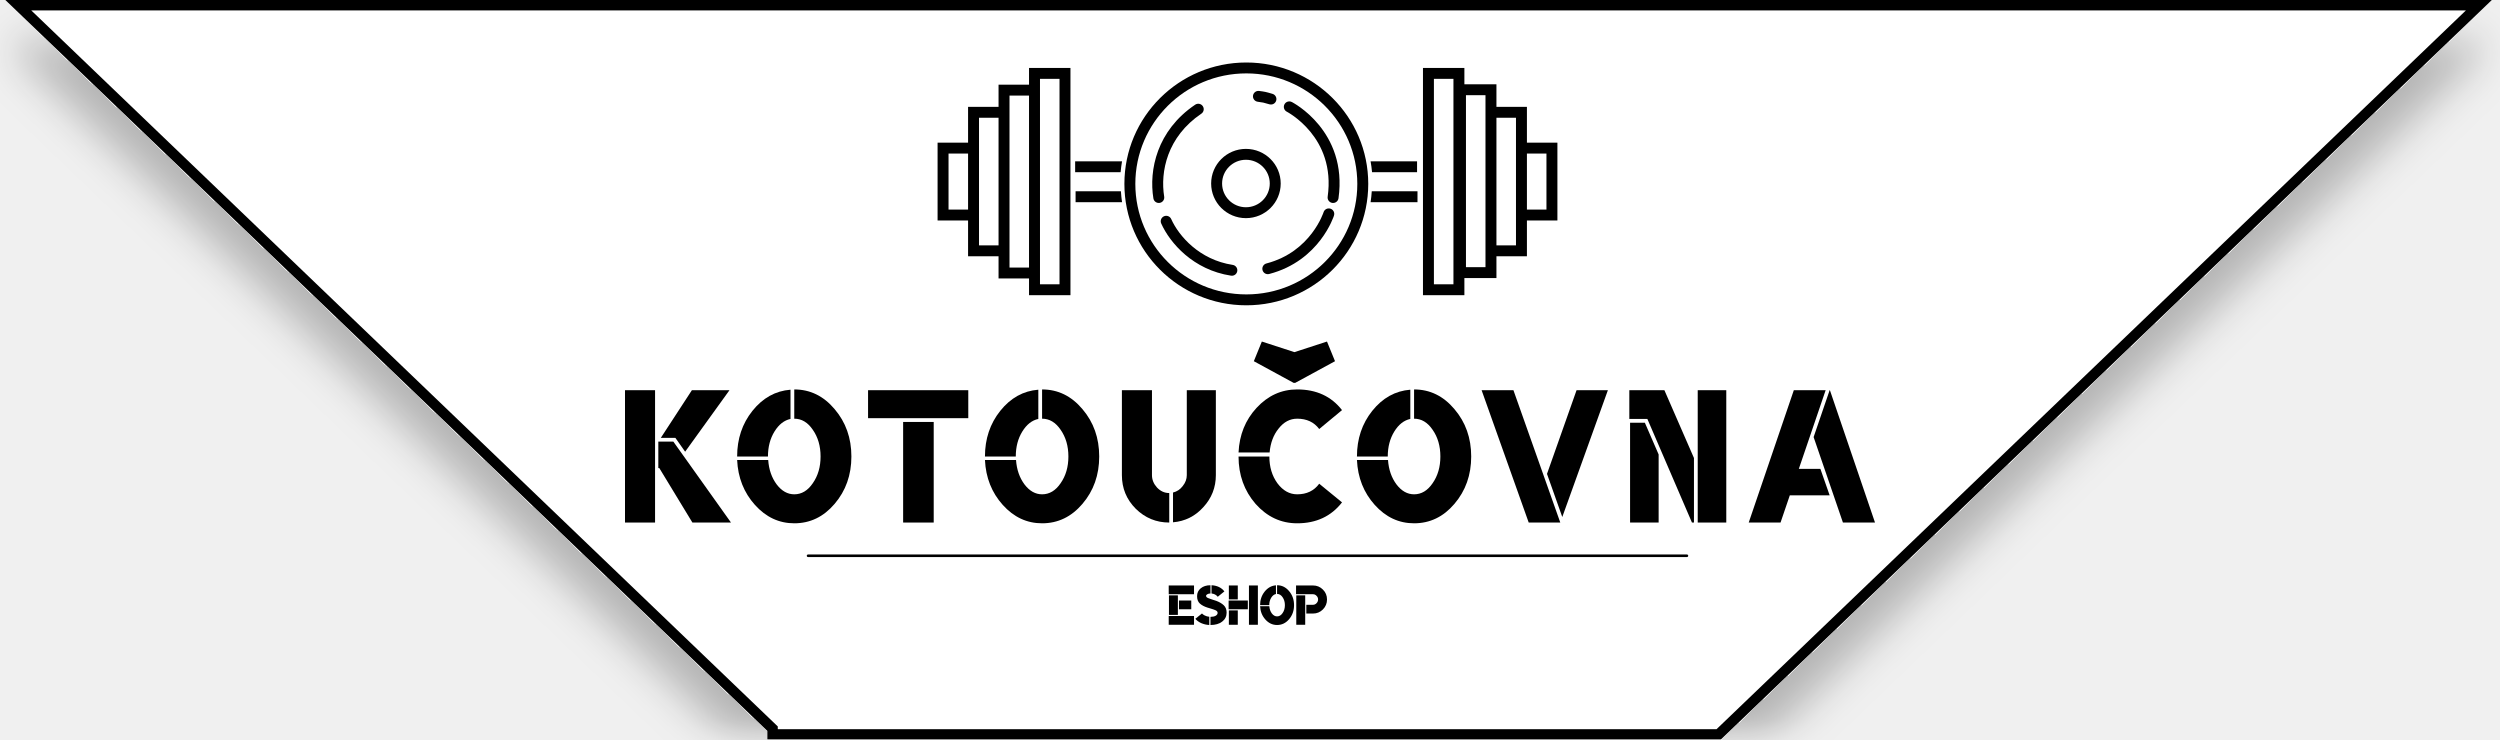
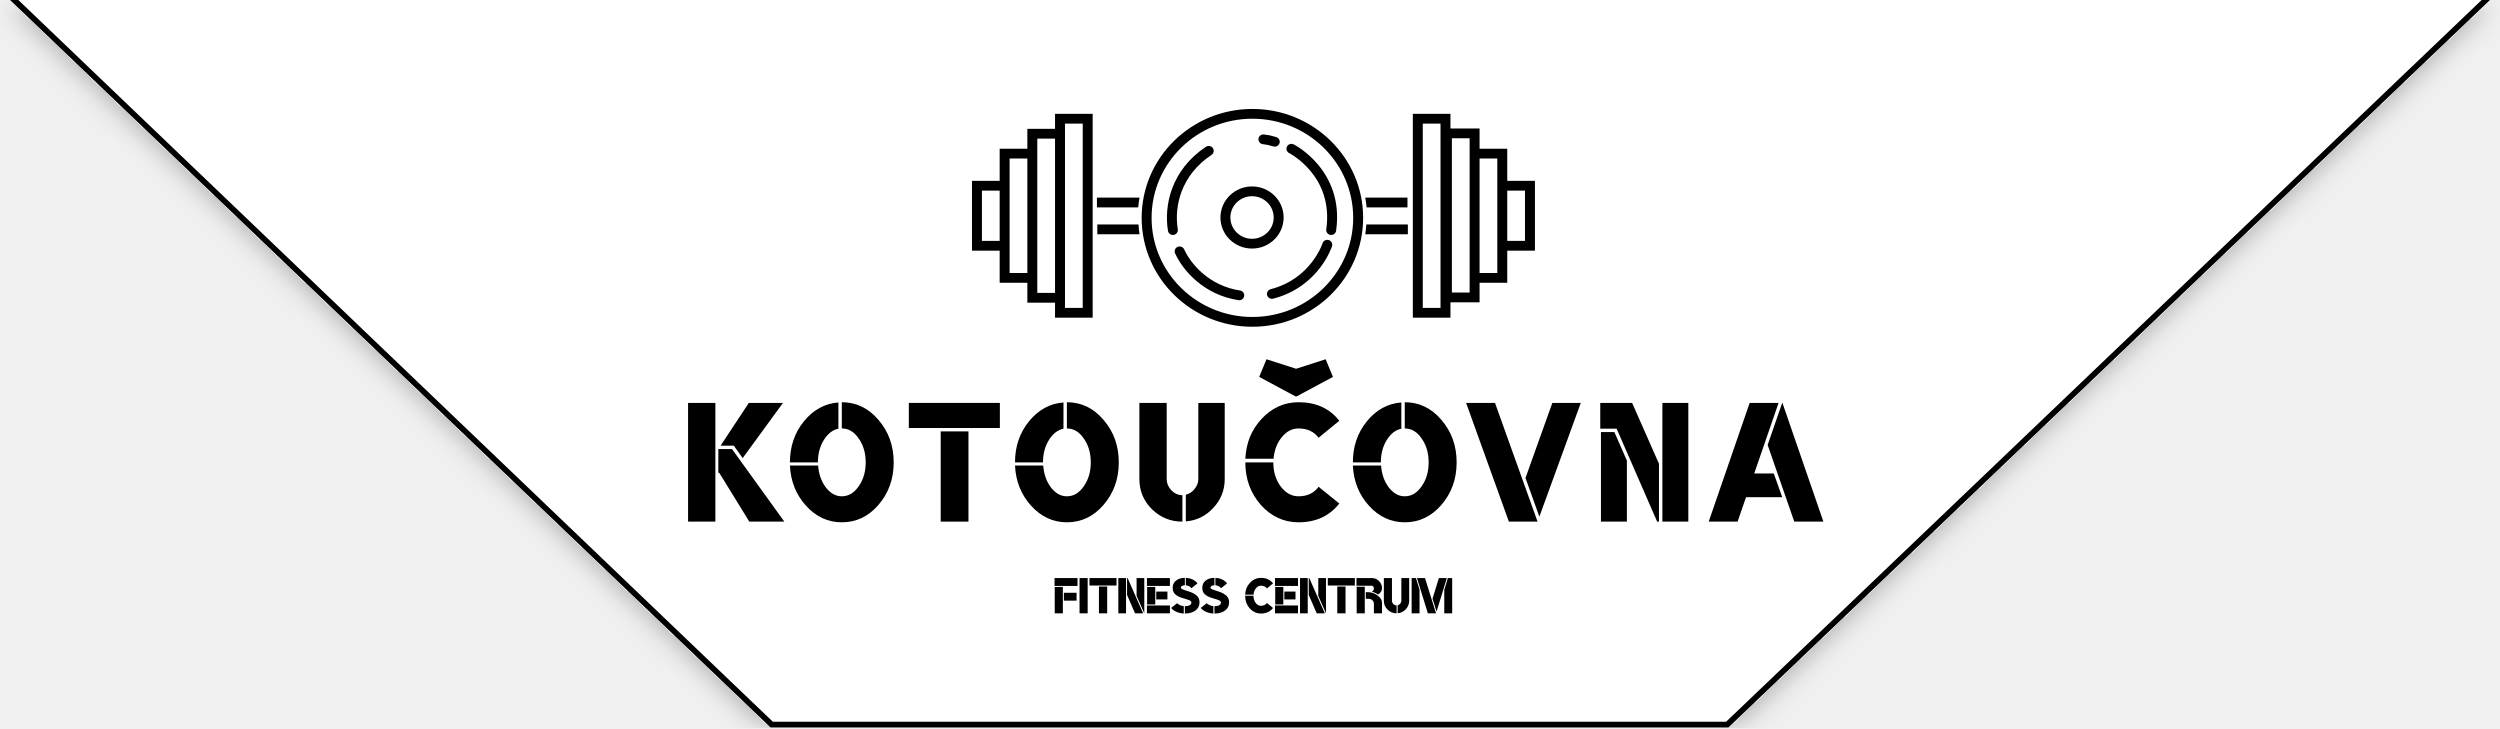
- <svg xmlns="http://www.w3.org/2000/svg" fill="none" viewBox="4 0 240 71">
-   <g filter="url(#filter0_d_79_210)">
-     <mask id="path-1-outside-1_79_210" maskUnits="userSpaceOnUse" x="4" y="0" width="240" height="71" fill="black" data-darkreader-inline-fill="" style="--darkreader-inline-fill:#e8e6e3;">
-       <rect fill="white" x="4" width="240" height="71" data-darkreader-inline-fill="" style="--darkreader-inline-fill:#181a1b;" />
-       <path fill-rule="evenodd" clip-rule="evenodd" d="M78.666 69.74L7 1L78.666 1L78.937 1L168.791 1L240.729 1L168.791 70L78.937 70L78.666 70V69.74Z" />
-     </mask>
-     <path fill-rule="evenodd" clip-rule="evenodd" d="M78.666 69.74L7 1L78.666 1L78.937 1L168.791 1L240.729 1L168.791 70L78.937 70L78.666 70V69.74Z" fill="white" data-darkreader-inline-fill="" style="--darkreader-inline-fill:#181a1b;" />
-     <path d="M7 1L7 1.56164e-05L4.513 1.57952e-05L6.308 1.722L7 1ZM78.666 69.74H79.666V69.313L79.358 69.018L78.666 69.74ZM78.666 1V2H78.666L78.666 1ZM78.937 1V0H78.937L78.937 1ZM168.791 1V6.91414e-06V1ZM240.729 1L241.421 1.722L243.216 1.59144e-05L240.729 1.56164e-05V1ZM168.791 70V71H169.193L169.483 70.722L168.791 70ZM78.937 70V69H78.937L78.937 70ZM78.666 70H77.666V71L78.666 71L78.666 70ZM6.308 1.722L77.974 70.461L79.358 69.018L7.692 0.278L6.308 1.722ZM78.666 1.00136e-05L7 1.56164e-05L7 2L78.666 2V1.00136e-05ZM78.937 0L78.666 1.00136e-05L78.666 2L78.937 2L78.937 0ZM168.791 6.91414e-06L78.937 0V2L168.791 2V6.91414e-06ZM240.729 1.56164e-05L168.791 6.91414e-06V2L240.729 2V1.56164e-05ZM169.483 70.722L241.421 1.722L240.036 0.278L168.099 69.278L169.483 70.722ZM78.937 71L168.791 71V69L78.937 69V71ZM78.666 71L78.937 71L78.937 69L78.666 69L78.666 71ZM77.666 69.74V70H79.666V69.74H77.666Z" fill="black" mask="url(#path-1-outside-1_79_210)" data-darkreader-inline-fill="" style="--darkreader-inline-fill:#000000;" />
+ <svg xmlns="http://www.w3.org/2000/svg" width="436" height="127" viewBox="0 0 436 127" fill="none">
+   <g clip-path="url(#clip0_1_25)">
+     <g filter="url(#filter0_d_1_25)">
+       <path d="M301.237 126.367H134.58L1.43 -1H434.571L301.237 126.367Z" fill="white" />
+       <path d="M301.237 126.367H134.58L1.43 -1H434.571L301.237 126.367Z" stroke="black" />
+     </g>
+     <path fill-rule="evenodd" clip-rule="evenodd" d="M223.865 37.931C223.865 40.924 221.398 43.349 218.356 43.349C215.313 43.349 212.846 40.924 212.846 37.931C212.846 34.939 215.313 32.514 218.356 32.514C221.398 32.514 223.865 34.939 223.865 37.931ZM222.132 37.931C222.132 39.982 220.441 41.645 218.356 41.645C216.27 41.645 214.579 39.982 214.579 37.931C214.579 35.881 216.27 34.218 218.356 34.218C220.441 34.218 222.132 35.881 222.132 37.931Z" fill="black" />
+     <path d="M211.289 27.01C211.686 26.746 211.789 26.216 211.521 25.827C211.252 25.437 210.714 25.335 210.317 25.599C204.225 29.658 202.973 35.864 203.696 40.259C203.772 40.724 204.217 41.039 204.689 40.964C205.162 40.889 205.483 40.452 205.407 39.987C204.768 36.103 205.868 30.622 211.289 27.01Z" fill="black" />
+     <path d="M205.374 43.058C205.811 42.866 206.323 43.059 206.519 43.489C207.729 46.153 210.984 49.866 216.259 50.664C216.732 50.736 217.056 51.171 216.984 51.636C216.911 52.101 216.468 52.42 215.995 52.349C210.004 51.442 206.325 47.242 204.936 44.184C204.741 43.754 204.937 43.25 205.374 43.058Z" fill="black" />
+     <path d="M232.306 42.933C232.449 42.484 232.194 42.006 231.737 41.866C231.281 41.726 230.795 41.976 230.652 42.424L230.652 42.425L230.652 42.425L230.649 42.433C230.647 42.441 230.642 42.456 230.634 42.476C230.62 42.517 230.597 42.58 230.565 42.663C230.5 42.83 230.397 43.076 230.249 43.381C229.955 43.991 229.485 44.829 228.793 45.725C227.41 47.514 225.149 49.524 221.602 50.438C221.139 50.558 220.862 51.024 220.984 51.479C221.105 51.934 221.579 52.206 222.042 52.087C226.047 51.054 228.615 48.772 230.173 46.756C230.95 45.75 231.479 44.807 231.815 44.113C231.983 43.765 232.103 43.478 232.183 43.274C232.223 43.172 232.252 43.091 232.273 43.033C232.278 43.017 232.283 43.002 232.288 42.989L232.29 42.982L232.293 42.973L232.296 42.965L232.299 42.956L232.303 42.944L232.305 42.938L232.306 42.935L232.306 42.934C232.306 42.934 232.306 42.933 231.479 42.68L232.306 42.933Z" fill="black" />
+     <path d="M224.455 25.552C224.673 25.133 225.195 24.966 225.621 25.181L225.227 25.939C225.621 25.181 225.622 25.181 225.622 25.181L225.626 25.183L225.634 25.187C225.637 25.189 225.642 25.191 225.648 25.194L225.658 25.2C225.678 25.21 225.706 25.225 225.741 25.244C225.811 25.282 225.909 25.337 226.032 25.41C226.277 25.556 226.62 25.773 227.023 26.065C227.829 26.647 228.887 27.532 229.898 28.748C231.933 31.194 233.77 34.972 233.018 40.241C232.952 40.707 232.514 41.032 232.04 40.967C231.566 40.902 231.235 40.471 231.302 40.005C231.974 35.291 230.344 31.977 228.556 29.827C227.657 28.745 226.714 27.956 225.997 27.439C225.64 27.18 225.341 26.991 225.134 26.869C225.031 26.807 224.952 26.763 224.9 26.734L224.89 26.729L224.879 26.723C224.863 26.715 224.852 26.708 224.844 26.704L224.838 26.701L224.832 26.698L224.831 26.698C224.406 26.483 224.238 25.97 224.455 25.552Z" fill="black" />
+     <path d="M220.451 23.451C219.977 23.389 219.541 23.717 219.477 24.183C219.414 24.65 219.747 25.078 220.222 25.141C220.698 25.203 220.89 25.229 221.095 25.273C221.306 25.318 221.534 25.384 222.073 25.54C222.532 25.672 223.014 25.414 223.149 24.962C223.284 24.511 223.021 24.037 222.562 23.904L222.525 23.894C222.034 23.752 221.743 23.668 221.466 23.608C221.183 23.547 220.917 23.512 220.484 23.456L220.451 23.451Z" fill="black" />
+     <path fill-rule="evenodd" clip-rule="evenodd" d="M218.417 56.985C229.084 56.985 237.731 48.482 237.731 37.992C237.731 27.503 229.084 19 218.417 19C207.751 19 199.104 27.503 199.104 37.992C199.104 48.482 207.751 56.985 218.417 56.985ZM218.417 55.28C228.127 55.28 235.998 47.54 235.998 37.992C235.998 28.445 228.127 20.704 218.417 20.704C208.708 20.704 200.837 28.445 200.837 37.992C200.837 47.54 208.708 55.28 218.417 55.28Z" fill="black" />
+     <path fill-rule="evenodd" clip-rule="evenodd" d="M252.959 55.402H246.398V19.852H252.959V22.409H258.036V25.939H262.864V31.54H267.692V43.715H262.864V49.315H258.036V52.724H252.959V55.402ZM262.864 42.01V33.244H265.959V42.01H262.864ZM261.131 27.644V47.61H258.036V27.644H261.131ZM256.302 24.113H253.207V51.019H256.302V24.113ZM251.226 53.698V21.557H248.131V53.698H251.226Z" fill="black" />
+     <path fill-rule="evenodd" clip-rule="evenodd" d="M169.514 31.54V43.715H174.342V49.315H179.171V52.785H183.999V55.402H190.561V19.852H183.999V22.47H179.171V25.939H174.342V31.54H169.514ZM180.904 51.08H183.999V24.174H180.904V51.08ZM185.733 21.557H188.828V53.698H185.733V21.557ZM179.171 27.644V47.61H176.076V27.644H179.171ZM174.342 33.244V42.01H171.247V33.244H174.342Z" fill="black" />
+     <path d="M238.103 40.853H245.531V39.149H238.286C238.25 39.724 238.188 40.293 238.103 40.853Z" fill="black" />
+     <path d="M245.462 36.166H238.333C238.281 35.59 238.204 35.022 238.103 34.462H245.462V36.166Z" fill="black" />
+     <path d="M198.552 39.149H191.372V40.853H198.732C198.648 40.293 198.587 39.724 198.552 39.149Z" fill="black" />
+     <path d="M191.304 34.462H198.732C198.633 35.022 198.557 35.59 198.506 36.166H191.304V34.462Z" fill="black" />
+     <path d="M125.278 78.312H127.66L136.788 90.971H130.676L125.437 82.453H125.278V78.312ZM120 90.971V70.267H124.762V90.971H120ZM129.525 79.889L127.977 77.72H125.675L130.596 70.267H136.549L129.525 79.889Z" fill="black" />
+     <path d="M146.216 70.188V74.763C145.21 74.973 144.364 75.63 143.676 76.734C142.988 77.839 142.644 79.14 142.644 80.639H137.762C137.762 77.878 138.569 75.499 140.183 73.501C141.824 71.476 143.834 70.372 146.216 70.188ZM149.748 84.819C150.568 83.662 150.978 82.269 150.978 80.639C150.978 79.009 150.568 77.615 149.748 76.458C148.954 75.302 147.975 74.723 146.811 74.723V70.148C149.324 70.148 151.454 71.174 153.201 73.224C154.973 75.275 155.86 77.747 155.86 80.639C155.86 83.531 154.973 86.002 153.201 88.053C151.454 90.077 149.324 91.09 146.811 91.09C144.403 91.09 142.326 90.13 140.58 88.211C138.834 86.291 137.895 83.951 137.762 81.191H142.683C142.789 82.689 143.239 83.965 144.033 85.016C144.827 86.042 145.753 86.554 146.811 86.554C147.975 86.554 148.954 85.976 149.748 84.819Z" fill="black" />
+     <path d="M168.899 75.236V90.971H164.057V75.236H168.899ZM158.501 74.644V70.267H174.376V74.644H158.501Z" fill="black" />
+     <path d="M185.471 70.188V74.763C184.465 74.973 183.619 75.63 182.931 76.734C182.243 77.839 181.899 79.14 181.899 80.639H177.018C177.018 77.878 177.824 75.499 179.438 73.501C181.079 71.476 183.09 70.372 185.471 70.188ZM189.003 84.819C189.823 83.662 190.233 82.269 190.233 80.639C190.233 79.009 189.823 77.615 189.003 76.458C188.209 75.302 187.23 74.723 186.066 74.723V70.148C188.58 70.148 190.71 71.174 192.456 73.224C194.228 75.275 195.115 77.747 195.115 80.639C195.115 83.531 194.228 86.002 192.456 88.053C190.71 90.077 188.58 91.09 186.066 91.09C183.658 91.09 181.582 90.13 179.835 88.211C178.089 86.291 177.15 83.951 177.018 81.191H181.939C182.045 82.689 182.494 83.965 183.288 85.016C184.082 86.042 185.008 86.554 186.066 86.554C187.23 86.554 188.209 85.976 189.003 84.819Z" fill="black" />
+     <path d="M206.21 90.971C204.146 90.971 202.373 90.248 200.892 88.802C199.436 87.356 198.709 85.608 198.709 83.557V70.267H203.471V83.557C203.471 84.267 203.736 84.911 204.265 85.49C204.821 86.068 205.469 86.357 206.21 86.357V90.971ZM206.805 90.932V86.278C207.44 86.121 207.956 85.779 208.353 85.253C208.776 84.727 208.988 84.162 208.988 83.557V70.267H213.591V83.557C213.591 85.476 212.93 87.146 211.607 88.566C210.311 89.985 208.71 90.774 206.805 90.932Z" fill="black" />
+     <path d="M232.465 65.731L226.155 69.123H225.917L219.606 65.731L220.876 62.655L226.036 64.312L231.195 62.655L232.465 65.731ZM222.067 80.639C222.067 82.269 222.49 83.662 223.337 84.819C224.21 85.976 225.255 86.554 226.472 86.554C227.98 86.554 229.145 86.002 229.965 84.898L233.576 87.816C231.856 89.999 229.488 91.09 226.472 91.09C223.906 91.09 221.71 90.077 219.884 88.053C218.085 86.002 217.186 83.531 217.186 80.639H222.067ZM229.965 76.34C229.145 75.262 227.98 74.723 226.472 74.723C225.335 74.723 224.356 75.236 223.535 76.261C222.715 77.26 222.239 78.509 222.107 80.008H217.186C217.318 77.247 218.27 74.92 220.043 73.027C221.842 71.108 223.985 70.148 226.472 70.148C229.515 70.148 231.883 71.226 233.576 73.382L229.965 76.34Z" fill="black" />
+     <path d="M244.393 70.188V74.763C243.388 74.973 242.541 75.63 241.853 76.734C241.165 77.839 240.822 79.14 240.822 80.639H235.94C235.94 77.878 236.747 75.499 238.361 73.501C240.001 71.476 242.012 70.372 244.393 70.188ZM247.925 84.819C248.746 83.662 249.156 82.269 249.156 80.639C249.156 79.009 248.746 77.615 247.925 76.458C247.132 75.302 246.153 74.723 244.989 74.723V70.148C247.502 70.148 249.632 71.174 251.378 73.224C253.151 75.275 254.037 77.747 254.037 80.639C254.037 83.531 253.151 86.002 251.378 88.053C249.632 90.077 247.502 91.09 244.989 91.09C242.581 91.09 240.504 90.13 238.758 88.211C237.012 86.291 236.072 83.951 235.94 81.191H240.861C240.967 82.689 241.417 83.965 242.211 85.016C243.004 86.042 243.93 86.554 244.989 86.554C246.153 86.554 247.132 85.976 247.925 84.819Z" fill="black" />
+     <path d="M255.687 70.267H260.727L268.148 90.971H263.148L255.687 70.267ZM270.728 70.267H275.689L268.466 90.104L266.045 83.36L270.728 70.267Z" fill="black" />
+     <path d="M289.919 90.971V70.267H294.443V90.971H289.919ZM279.204 75.354H281.545L283.728 80.323V90.971H279.204V75.354ZM289.324 80.875V90.971H289.006L281.942 74.763H279.085V70.267H284.641L289.324 80.875Z" fill="black" />
+     <path d="M310.817 70.267H310.856L318 90.971H312.92L308.277 77.602L310.817 70.267ZM304.506 86.712L303.038 90.971H297.998L305.141 70.267H310.182L305.935 82.571H309.348L310.817 86.712H304.506Z" fill="black" />
+     <path d="M183.946 106.965V102.361H185.36V106.965H183.946ZM185.537 103.38H187.753V104.751H185.537V103.38ZM183.91 100.815H187.918V102.186H183.91V100.815Z" fill="black" />
+     <path d="M188.272 106.965V100.815H189.687V106.965H188.272Z" fill="black" />
+     <path d="M193.093 102.291V106.965H191.655V102.291H193.093ZM190.005 102.115V100.815H194.72V102.115H190.005Z" fill="black" />
+     <path d="M196.653 100.815L199.365 106.965H197.95L196.559 103.767V100.815H196.653ZM195.038 106.965V100.815H196.382V106.965H195.038ZM198.221 103.919V100.815H199.565V106.965L198.221 103.919Z" fill="black" />
+     <path d="M200.06 105.419V102.361H201.475V105.419H200.06ZM201.652 103.169H203.597V104.54H201.652V103.169ZM200.025 105.594H204.033V106.965H200.025V105.594ZM200.025 100.815H204.033V102.186H200.025V100.815Z" fill="black" />
+     <path d="M206.638 102.068C206.442 102.068 206.277 102.107 206.143 102.186C206.009 102.256 205.943 102.342 205.943 102.443C205.943 102.514 205.97 102.58 206.025 102.642C206.08 102.697 206.167 102.748 206.284 102.795C206.402 102.842 206.52 102.884 206.638 102.924C206.756 102.963 206.909 103.013 207.098 103.076C207.286 103.13 207.444 103.181 207.569 103.228C208.057 103.408 208.45 103.638 208.748 103.919C209.047 104.2 209.196 104.583 209.196 105.067C209.196 105.645 208.96 106.114 208.489 106.473C208.025 106.824 207.408 107 206.638 107V105.723C206.976 105.723 207.247 105.669 207.451 105.559C207.664 105.442 207.77 105.29 207.77 105.102C207.77 105.009 207.742 104.931 207.687 104.868C207.632 104.798 207.542 104.735 207.416 104.681C207.298 104.626 207.184 104.583 207.074 104.552C206.972 104.513 206.819 104.466 206.615 104.411C206.41 104.357 206.253 104.31 206.143 104.271C205.648 104.114 205.251 103.904 204.952 103.638C204.662 103.373 204.516 102.99 204.516 102.49C204.516 101.982 204.709 101.572 205.094 101.26C205.487 100.94 206.002 100.78 206.638 100.78V102.068ZM206.449 105.711V107C206.002 106.977 205.577 106.879 205.176 106.707C204.776 106.528 204.465 106.301 204.245 106.028L205.294 105.196C205.373 105.298 205.518 105.403 205.73 105.512C205.95 105.622 206.19 105.688 206.449 105.711ZM206.803 102.068V100.78C207.691 100.827 208.371 101.147 208.842 101.74L207.793 102.584C207.558 102.287 207.228 102.115 206.803 102.068Z" fill="black" />
+     <path d="M211.801 102.068C211.605 102.068 211.44 102.107 211.306 102.186C211.173 102.256 211.106 102.342 211.106 102.443C211.106 102.514 211.133 102.58 211.188 102.642C211.243 102.697 211.33 102.748 211.448 102.795C211.566 102.842 211.683 102.884 211.801 102.924C211.919 102.963 212.072 103.013 212.261 103.076C212.45 103.13 212.607 103.181 212.733 103.228C213.22 103.408 213.613 103.638 213.911 103.919C214.21 104.2 214.359 104.583 214.359 105.067C214.359 105.645 214.124 106.114 213.652 106.473C213.188 106.824 212.571 107 211.801 107V105.723C212.139 105.723 212.41 105.669 212.615 105.559C212.827 105.442 212.933 105.29 212.933 105.102C212.933 105.009 212.905 104.931 212.85 104.868C212.795 104.798 212.705 104.735 212.579 104.681C212.461 104.626 212.348 104.583 212.237 104.552C212.135 104.513 211.982 104.466 211.778 104.411C211.573 104.357 211.416 104.31 211.306 104.271C210.811 104.114 210.414 103.904 210.116 103.638C209.825 103.373 209.679 102.99 209.679 102.49C209.679 101.982 209.872 101.572 210.257 101.26C210.65 100.94 211.165 100.78 211.801 100.78V102.068ZM211.613 105.711V107C211.165 106.977 210.74 106.879 210.34 106.707C209.939 106.528 209.628 106.301 209.408 106.028L210.457 105.196C210.536 105.298 210.681 105.403 210.894 105.512C211.114 105.622 211.353 105.688 211.613 105.711ZM211.966 102.068V100.78C212.854 100.827 213.534 101.147 214.006 101.74L212.957 102.584C212.721 102.287 212.391 102.115 211.966 102.068Z" fill="black" />
+     <path d="M218.603 103.896C218.603 104.38 218.729 104.794 218.98 105.137C219.24 105.481 219.55 105.653 219.912 105.653C220.36 105.653 220.705 105.489 220.949 105.161L222.022 106.028C221.511 106.676 220.808 107 219.912 107C219.149 107 218.497 106.699 217.955 106.098C217.42 105.489 217.153 104.755 217.153 103.896H218.603ZM220.949 102.619C220.705 102.299 220.36 102.139 219.912 102.139C219.574 102.139 219.283 102.291 219.039 102.596C218.796 102.892 218.654 103.263 218.615 103.708H217.153C217.192 102.888 217.475 102.197 218.002 101.635C218.536 101.065 219.173 100.78 219.912 100.78C220.815 100.78 221.519 101.1 222.022 101.74L220.949 102.619Z" fill="black" />
+     <path d="M222.399 105.419V102.361H223.814V105.419H222.399ZM223.99 103.169H225.935V104.54H223.99V103.169ZM222.364 105.594H226.372V106.965H222.364V105.594ZM222.364 100.815H226.372V102.186H222.364V100.815Z" fill="black" />
+     <path d="M228.34 100.815L231.051 106.965H229.637L228.246 103.767V100.815H228.34ZM226.725 106.965V100.815H228.069V106.965H226.725ZM229.908 103.919V100.815H231.252V106.965L229.908 103.919Z" fill="black" />
+     <path d="M234.659 102.291V106.965H233.221V102.291H234.659ZM231.57 102.115V100.815H236.285V102.115H231.57Z" fill="black" />
+     <path d="M238.549 103.275C239.17 103.275 239.735 103.466 240.246 103.849C240.765 104.232 241.024 104.653 241.024 105.114V106.965H239.61V105.313C239.61 105.071 239.523 104.864 239.35 104.692C239.177 104.521 238.969 104.435 238.726 104.435H238.195V103.275H238.549ZM236.604 106.965V102.326H238.018V106.965H236.604ZM240.329 103.685C239.991 103.451 239.629 103.287 239.244 103.193C239.488 103.06 239.61 102.865 239.61 102.607C239.61 102.482 239.57 102.377 239.492 102.291C239.413 102.197 239.323 102.15 239.221 102.15H236.568V100.815H239.256C239.743 100.815 240.16 100.991 240.506 101.342C240.851 101.686 241.024 102.096 241.024 102.572C241.024 103.041 240.792 103.412 240.329 103.685Z" fill="black" />
+     <path d="M243.571 106.965C242.958 106.965 242.431 106.75 241.991 106.321C241.559 105.891 241.343 105.372 241.343 104.763V100.815H242.757V104.763C242.757 104.973 242.836 105.165 242.993 105.337C243.158 105.508 243.351 105.594 243.571 105.594V106.965ZM243.747 106.953V105.571C243.936 105.524 244.089 105.423 244.207 105.266C244.333 105.11 244.396 104.942 244.396 104.763V100.815H245.763V104.763C245.763 105.333 245.567 105.829 245.174 106.25C244.789 106.672 244.313 106.906 243.747 106.953Z" fill="black" />
+     <path d="M248.522 100.815L250.443 106.965H249.017L247.119 100.815H248.522ZM246.188 106.965V100.815H246.942L247.567 102.853V106.965H246.188ZM250.938 100.815H252.329L250.537 106.66L249.83 104.423L250.938 100.815ZM251.881 102.877L252.506 100.815H253.26V106.965H251.881V102.877Z" fill="black" />
  </g>
-   <path d="M124.879 8.731C124.592 8.693 124.328 8.894 124.289 9.181C124.251 9.467 124.453 9.73 124.741 9.768C125.029 9.806 125.146 9.822 125.27 9.849C125.397 9.877 125.536 9.917 125.862 10.013C126.141 10.095 126.433 9.936 126.514 9.659C126.596 9.382 126.437 9.091 126.159 9.01L126.136 9.003C125.839 8.916 125.663 8.864 125.494 8.828C125.323 8.79 125.162 8.769 124.9 8.734L124.879 8.731Z" fill="black" data-darkreader-inline-fill="" style="--darkreader-inline-fill:#e8e6e3;" />
-   <path d="M128.013 9.793C127.755 9.661 127.438 9.763 127.306 10.02C127.174 10.277 127.276 10.592 127.534 10.724L127.535 10.724L127.538 10.726L127.542 10.728C127.546 10.73 127.554 10.734 127.563 10.739L127.57 10.743L127.576 10.746C127.607 10.763 127.655 10.791 127.718 10.829C127.843 10.904 128.024 11.02 128.241 11.178C128.675 11.496 129.247 11.98 129.792 12.644C130.875 13.963 131.863 15.996 131.456 18.889C131.415 19.175 131.616 19.44 131.903 19.48C132.19 19.52 132.456 19.32 132.496 19.035C132.951 15.801 131.838 13.483 130.605 11.982C129.992 11.235 129.351 10.693 128.863 10.335C128.618 10.156 128.41 10.023 128.262 9.934C128.187 9.889 128.128 9.855 128.085 9.831C128.064 9.82 128.047 9.811 128.035 9.804L128.029 9.801L128.02 9.797L128.016 9.794L128.013 9.793C128.013 9.793 128.013 9.793 127.774 10.258L128.013 9.793Z" fill="black" data-darkreader-inline-fill="" style="--darkreader-inline-fill:#e8e6e3;" />
-   <path d="M119.327 10.915C119.567 10.754 119.63 10.428 119.467 10.189C119.304 9.95 118.978 9.888 118.738 10.05C115.045 12.54 114.286 16.348 114.725 19.045C114.771 19.33 115.041 19.524 115.327 19.478C115.613 19.432 115.808 19.163 115.762 18.878C115.374 16.495 116.041 13.132 119.327 10.915Z" fill="black" data-darkreader-inline-fill="" style="--darkreader-inline-fill:#e8e6e3;" />
-   <path fill-rule="evenodd" clip-rule="evenodd" d="M126.948 17.617C126.948 19.453 125.454 20.942 123.609 20.942C121.765 20.942 120.27 19.453 120.27 17.617C120.27 15.781 121.765 14.293 123.609 14.293C125.454 14.293 126.948 15.781 126.948 17.617ZM125.898 17.617C125.898 18.875 124.873 19.896 123.609 19.896C122.345 19.896 121.321 18.875 121.321 17.617C121.321 16.359 122.345 15.338 123.609 15.338C124.873 15.338 125.898 16.359 125.898 17.617Z" fill="black" data-darkreader-inline-fill="" style="--darkreader-inline-fill:#e8e6e3;" />
-   <path d="M116.435 21.027C116.317 20.763 116.006 20.645 115.742 20.763C115.477 20.881 115.358 21.19 115.476 21.454C116.318 23.33 118.548 25.908 122.179 26.464C122.466 26.508 122.734 26.312 122.778 26.026C122.822 25.741 122.625 25.474 122.339 25.43C119.142 24.94 117.169 22.662 116.435 21.027Z" fill="black" data-darkreader-inline-fill="" style="--darkreader-inline-fill:#e8e6e3;" />
-   <path d="M132.064 20.686C132.151 20.411 131.996 20.117 131.719 20.032C131.443 19.946 131.149 20.099 131.062 20.374L131.062 20.374L131.062 20.375L131.06 20.379C131.059 20.384 131.056 20.393 131.051 20.406C131.043 20.431 131.029 20.469 131.009 20.521C130.969 20.623 130.907 20.774 130.818 20.961C130.639 21.335 130.355 21.85 129.935 22.399C129.097 23.497 127.727 24.73 125.577 25.292C125.297 25.365 125.129 25.651 125.202 25.93C125.276 26.21 125.563 26.377 125.844 26.303C128.271 25.669 129.827 24.269 130.771 23.032C131.243 22.415 131.563 21.836 131.767 21.41C131.868 21.197 131.941 21.02 131.99 20.895C132.014 20.833 132.032 20.783 132.044 20.748C132.048 20.738 132.051 20.729 132.053 20.721L132.055 20.716L132.057 20.711L132.058 20.706L132.06 20.7L132.062 20.693L132.064 20.689L132.064 20.688L132.064 20.687C132.064 20.687 132.064 20.686 131.563 20.531L132.064 20.686Z" fill="black" data-darkreader-inline-fill="" style="--darkreader-inline-fill:#e8e6e3;" />
-   <path fill-rule="evenodd" clip-rule="evenodd" d="M135.352 17.654C135.352 24.091 130.112 29.309 123.647 29.309C117.182 29.309 111.942 24.091 111.942 17.654C111.942 11.218 117.182 6 123.647 6C130.112 6 135.352 11.218 135.352 17.654ZM134.302 17.654C134.302 23.513 129.531 28.263 123.647 28.263C117.762 28.263 112.992 23.513 112.992 17.654C112.992 11.796 117.762 7.046 123.647 7.046C129.531 7.046 134.302 11.796 134.302 17.654Z" fill="black" data-darkreader-inline-fill="" style="--darkreader-inline-fill:#000000;" />
-   <path fill-rule="evenodd" clip-rule="evenodd" d="M144.581 28.338H140.605V6.523H144.581V8.092H147.658V10.258H150.584V13.695H153.511V21.166H150.584V24.602H147.658V26.694H144.581V28.338ZM150.584 20.12V14.741H152.46V20.12H150.584ZM149.534 11.304V23.556H147.658V11.304H149.534ZM146.607 9.138H144.732V25.648H146.607V9.138ZM143.531 27.292V7.569H141.655V27.292H143.531Z" fill="black" data-darkreader-inline-fill="" style="--darkreader-inline-fill:#e8e6e3;" />
-   <path fill-rule="evenodd" clip-rule="evenodd" d="M94.008 21.166V13.695H96.935V10.258H99.861V8.129H102.787V6.523H106.764V28.338H102.787V26.731H99.861V24.602H96.935V21.166H94.008ZM102.787 25.686H100.912V9.175H102.787V25.686ZM105.714 7.569H103.838V27.292H105.714V7.569ZM99.861 23.556V11.304H97.985V23.556H99.861ZM96.935 20.12V14.741H95.059V20.12H96.935Z" fill="black" data-darkreader-inline-fill="" style="--darkreader-inline-fill:#e8e6e3;" />
-   <path d="M135.577 19.41H140.079V18.364H135.689C135.667 18.717 135.629 19.066 135.577 19.41Z" fill="black" data-darkreader-inline-fill="" style="--darkreader-inline-fill:#e8e6e3;" />
-   <path d="M135.717 16.534H140.038V15.488H135.577C135.639 15.832 135.685 16.18 135.717 16.534Z" fill="black" data-darkreader-inline-fill="" style="--darkreader-inline-fill:#e8e6e3;" />
-   <path d="M111.607 18.364H107.256V19.41H111.716C111.665 19.066 111.629 18.717 111.607 18.364Z" fill="black" data-darkreader-inline-fill="" style="--darkreader-inline-fill:#e8e6e3;" />
-   <path d="M111.716 15.488H107.214V16.534H111.579C111.61 16.18 111.656 15.832 111.716 15.488Z" fill="black" data-darkreader-inline-fill="" style="--darkreader-inline-fill:#e8e6e3;" />
-   <path d="M68.642 42.396H67.199V44.937H67.295L70.47 50.164H74.174L68.642 42.396Z" fill="black" data-darkreader-inline-fill="" style="--darkreader-inline-fill:#e8e6e3;" />
-   <path d="M64 37.459V50.164H66.886V37.459H64Z" fill="black" data-darkreader-inline-fill="" style="--darkreader-inline-fill:#e8e6e3;" />
-   <path d="M68.835 42.033L69.773 43.364L74.03 37.459H70.422L67.439 42.033H68.835Z" fill="black" data-darkreader-inline-fill="" style="--darkreader-inline-fill:#e8e6e3;" />
-   <path d="M79.888 40.218V37.411C78.445 37.524 77.226 38.201 76.232 39.444C75.254 40.67 74.765 42.13 74.765 43.824H77.724C77.724 42.904 77.932 42.105 78.349 41.428C78.766 40.75 79.279 40.347 79.888 40.218Z" fill="black" data-darkreader-inline-fill="" style="--darkreader-inline-fill:#e8e6e3;" />
-   <path d="M82.775 43.824C82.775 44.824 82.526 45.679 82.029 46.389C81.548 47.099 80.955 47.454 80.249 47.454C79.608 47.454 79.046 47.139 78.565 46.51C78.084 45.865 77.812 45.082 77.748 44.163H74.765C74.845 45.856 75.415 47.292 76.473 48.47C77.531 49.648 78.79 50.237 80.249 50.237C81.772 50.237 83.063 49.616 84.121 48.373C85.196 47.115 85.733 45.598 85.733 43.824C85.733 42.049 85.196 40.532 84.121 39.274C83.063 38.016 81.772 37.386 80.249 37.386V40.194C80.955 40.194 81.548 40.549 82.029 41.258C82.526 41.968 82.775 42.823 82.775 43.824Z" fill="black" data-darkreader-inline-fill="" style="--darkreader-inline-fill:#e8e6e3;" />
-   <path d="M93.636 50.164V40.508H90.701V50.164H93.636Z" fill="black" data-darkreader-inline-fill="" style="--darkreader-inline-fill:#e8e6e3;" />
-   <path d="M87.334 37.459V40.145H96.955V37.459H87.334Z" fill="black" data-darkreader-inline-fill="" style="--darkreader-inline-fill:#e8e6e3;" />
-   <path d="M103.679 40.218V37.411C102.236 37.524 101.017 38.201 100.023 39.444C99.045 40.67 98.556 42.13 98.556 43.824H101.515C101.515 42.904 101.723 42.105 102.14 41.428C102.557 40.75 103.07 40.347 103.679 40.218Z" fill="black" data-darkreader-inline-fill="" style="--darkreader-inline-fill:#e8e6e3;" />
-   <path d="M106.566 43.824C106.566 44.824 106.317 45.679 105.82 46.389C105.339 47.099 104.746 47.454 104.04 47.454C103.399 47.454 102.837 47.139 102.356 46.51C101.875 45.865 101.603 45.082 101.539 44.163H98.556C98.636 45.856 99.206 47.292 100.264 48.47C101.322 49.648 102.581 50.237 104.04 50.237C105.563 50.237 106.854 49.616 107.913 48.373C108.987 47.115 109.524 45.598 109.524 43.824C109.524 42.049 108.987 40.532 107.913 39.274C106.854 38.016 105.563 37.386 104.04 37.386V40.194C104.746 40.194 105.339 40.549 105.82 41.258C106.317 41.968 106.566 42.823 106.566 43.824Z" fill="black" data-darkreader-inline-fill="" style="--darkreader-inline-fill:#e8e6e3;" />
-   <path d="M113.025 48.833C113.923 49.721 114.998 50.164 116.248 50.164V47.333C115.799 47.333 115.406 47.155 115.07 46.8C114.749 46.445 114.589 46.05 114.589 45.614V37.459H111.702V45.614C111.702 46.873 112.143 47.946 113.025 48.833Z" fill="black" data-darkreader-inline-fill="" style="--darkreader-inline-fill:#e8e6e3;" />
-   <path d="M116.609 47.284V50.14C117.764 50.043 118.734 49.559 119.519 48.688C120.321 47.817 120.722 46.792 120.722 45.614V37.459H117.932V45.614C117.932 45.986 117.804 46.333 117.547 46.655C117.307 46.978 116.994 47.188 116.609 47.284Z" fill="black" data-darkreader-inline-fill="" style="--darkreader-inline-fill:#e8e6e3;" />
-   <path d="M128.336 36.757L132.161 34.676L131.391 32.788L128.264 33.805L125.137 32.788L124.368 34.676L128.192 36.757H128.336Z" fill="black" data-darkreader-inline-fill="" style="--darkreader-inline-fill:#e8e6e3;" />
-   <path d="M126.628 46.389C126.115 45.679 125.859 44.824 125.859 43.824H122.9C122.9 45.598 123.446 47.115 124.536 48.373C125.642 49.616 126.973 50.237 128.529 50.237C130.357 50.237 131.792 49.567 132.834 48.228L130.645 46.437C130.148 47.115 129.443 47.454 128.529 47.454C127.791 47.454 127.158 47.099 126.628 46.389Z" fill="black" data-darkreader-inline-fill="" style="--darkreader-inline-fill:#e8e6e3;" />
-   <path d="M128.529 40.194C129.443 40.194 130.148 40.524 130.645 41.186L132.834 39.371C131.808 38.048 130.373 37.386 128.529 37.386C127.021 37.386 125.723 37.975 124.632 39.153C123.558 40.315 122.98 41.742 122.9 43.437H125.883C125.963 42.517 126.252 41.751 126.749 41.138C127.246 40.508 127.839 40.194 128.529 40.194Z" fill="black" data-darkreader-inline-fill="" style="--darkreader-inline-fill:#e8e6e3;" />
-   <path d="M139.39 40.218V37.411C137.947 37.524 136.728 38.201 135.734 39.444C134.756 40.67 134.267 42.13 134.267 43.824H137.225C137.225 42.904 137.434 42.105 137.851 41.428C138.267 40.75 138.781 40.347 139.39 40.218Z" fill="black" data-darkreader-inline-fill="" style="--darkreader-inline-fill:#e8e6e3;" />
-   <path d="M142.276 43.824C142.276 44.824 142.028 45.679 141.531 46.389C141.05 47.099 140.456 47.454 139.751 47.454C139.109 47.454 138.548 47.139 138.067 46.51C137.586 45.865 137.313 45.082 137.249 44.163H134.267C134.347 45.856 134.916 47.292 135.974 48.47C137.033 49.648 138.292 50.237 139.751 50.237C141.274 50.237 142.565 49.616 143.623 48.373C144.698 47.115 145.235 45.598 145.235 43.824C145.235 42.049 144.698 40.532 143.623 39.274C142.565 38.016 141.274 37.386 139.751 37.386V40.194C140.456 40.194 141.05 40.549 141.531 41.258C142.028 41.968 142.276 42.823 142.276 43.824Z" fill="black" data-darkreader-inline-fill="" style="--darkreader-inline-fill:#e8e6e3;" />
-   <path d="M149.289 37.459H146.234L150.756 50.164H153.787L149.289 37.459Z" fill="black" data-darkreader-inline-fill="" style="--darkreader-inline-fill:#e8e6e3;" />
-   <path d="M158.357 37.459H155.35L152.512 45.493L153.979 49.632L158.357 37.459Z" fill="black" data-darkreader-inline-fill="" style="--darkreader-inline-fill:#e8e6e3;" />
-   <path d="M166.981 37.459V50.164H169.723V37.459H166.981Z" fill="black" data-darkreader-inline-fill="" style="--darkreader-inline-fill:#e8e6e3;" />
-   <path d="M161.906 40.581H160.487V50.164H163.229V43.63L161.906 40.581Z" fill="black" data-darkreader-inline-fill="" style="--darkreader-inline-fill:#e8e6e3;" />
-   <path d="M166.62 50.164V43.969L163.782 37.459H160.415V40.218H162.147L166.428 50.164H166.62Z" fill="black" data-darkreader-inline-fill="" style="--darkreader-inline-fill:#e8e6e3;" />
-   <path d="M179.671 37.459H179.646L178.107 41.96L180.921 50.164H184L179.671 37.459Z" fill="black" data-darkreader-inline-fill="" style="--darkreader-inline-fill:#e8e6e3;" />
-   <path d="M174.932 50.164L175.822 47.551H179.646L178.757 45.01H176.688L179.262 37.459H176.207L171.877 50.164H174.932Z" fill="black" data-darkreader-inline-fill="" style="--darkreader-inline-fill:#e8e6e3;" />
-   <path d="M81.45 53.354C81.45 53.286 81.504 53.231 81.572 53.231H165.947C166.015 53.231 166.069 53.286 166.069 53.354C166.069 53.422 166.015 53.477 165.947 53.477H81.572C81.504 53.477 81.45 53.422 81.45 53.354Z" fill="black" data-darkreader-inline-fill="" style="--darkreader-inline-fill:#000000;" />
-   <path d="M116.219 57.154V59.03H117.076V57.154H116.219Z" fill="black" data-darkreader-inline-fill="" style="--darkreader-inline-fill:#e8e6e3;" />
-   <path d="M118.362 57.65H117.183V58.49H118.362V57.65Z" fill="black" data-darkreader-inline-fill="" style="--darkreader-inline-fill:#e8e6e3;" />
-   <path d="M118.626 59.137H116.197V59.978H118.626V59.137Z" fill="black" data-darkreader-inline-fill="" style="--darkreader-inline-fill:#e8e6e3;" />
-   <path d="M118.626 56.205H116.197V57.046H118.626V56.205Z" fill="black" data-darkreader-inline-fill="" style="--darkreader-inline-fill:#e8e6e3;" />
-   <path d="M119.905 57.046C119.986 56.998 120.086 56.974 120.205 56.974V56.183C119.819 56.183 119.507 56.281 119.269 56.478C119.036 56.669 118.919 56.921 118.919 57.233C118.919 57.539 119.007 57.774 119.184 57.937C119.364 58.1 119.605 58.229 119.905 58.325C119.972 58.349 120.067 58.378 120.191 58.411C120.315 58.445 120.408 58.474 120.469 58.498C120.536 58.517 120.605 58.543 120.677 58.577C120.753 58.61 120.808 58.649 120.841 58.692C120.874 58.73 120.891 58.778 120.891 58.836C120.891 58.95 120.827 59.044 120.698 59.116C120.574 59.183 120.41 59.217 120.205 59.217V60C120.672 60 121.046 59.892 121.327 59.676C121.613 59.456 121.755 59.169 121.755 58.814C121.755 58.517 121.665 58.282 121.484 58.109C121.303 57.937 121.065 57.796 120.77 57.685C120.693 57.657 120.598 57.626 120.484 57.592L120.205 57.498C120.134 57.475 120.062 57.448 119.991 57.419C119.919 57.391 119.867 57.359 119.834 57.326C119.8 57.288 119.784 57.247 119.784 57.204C119.784 57.142 119.824 57.089 119.905 57.046Z" fill="black" data-darkreader-inline-fill="" style="--darkreader-inline-fill:#e8e6e3;" />
-   <path d="M120.091 60V59.209C119.934 59.195 119.788 59.154 119.655 59.087C119.526 59.02 119.438 58.955 119.391 58.893L118.755 59.403C118.888 59.571 119.076 59.71 119.319 59.82C119.562 59.926 119.819 59.986 120.091 60Z" fill="black" data-darkreader-inline-fill="" style="--darkreader-inline-fill:#e8e6e3;" />
-   <path d="M120.305 56.183V56.974C120.562 57.002 120.762 57.108 120.905 57.29L121.541 56.773C121.255 56.408 120.843 56.212 120.305 56.183Z" fill="black" data-darkreader-inline-fill="" style="--darkreader-inline-fill:#e8e6e3;" />
-   <path d="M121.97 59.978H122.827V58.598H121.97V59.978Z" fill="black" data-darkreader-inline-fill="" style="--darkreader-inline-fill:#e8e6e3;" />
-   <path d="M121.948 58.49H123.792V57.65H121.948V58.49Z" fill="black" data-darkreader-inline-fill="" style="--darkreader-inline-fill:#e8e6e3;" />
-   <path d="M121.97 57.542H122.827V56.205H121.97V57.542Z" fill="black" data-darkreader-inline-fill="" style="--darkreader-inline-fill:#e8e6e3;" />
-   <path d="M124.756 56.205H123.899V59.978H124.756V56.205Z" fill="black" data-darkreader-inline-fill="" style="--darkreader-inline-fill:#e8e6e3;" />
-   <path d="M126.492 57.024V56.19C126.064 56.224 125.702 56.425 125.406 56.794C125.116 57.158 124.97 57.592 124.97 58.095H125.849C125.849 57.822 125.911 57.585 126.035 57.383C126.159 57.182 126.311 57.062 126.492 57.024Z" fill="black" data-darkreader-inline-fill="" style="--darkreader-inline-fill:#e8e6e3;" />
-   <path d="M127.35 58.095C127.35 58.392 127.276 58.646 127.128 58.857C126.985 59.068 126.809 59.173 126.599 59.173C126.409 59.173 126.242 59.08 126.099 58.893C125.956 58.701 125.875 58.469 125.856 58.196H124.97C124.994 58.699 125.163 59.125 125.478 59.475C125.792 59.825 126.166 60 126.599 60C127.052 60 127.435 59.816 127.75 59.447C128.069 59.073 128.228 58.622 128.228 58.095C128.228 57.568 128.069 57.117 127.75 56.744C127.435 56.37 127.052 56.183 126.599 56.183V57.017C126.809 57.017 126.985 57.122 127.128 57.333C127.276 57.544 127.35 57.798 127.35 58.095Z" fill="black" data-darkreader-inline-fill="" style="--darkreader-inline-fill:#e8e6e3;" />
-   <path d="M128.443 57.154V59.978H129.3V57.154H128.443Z" fill="black" data-darkreader-inline-fill="" style="--darkreader-inline-fill:#e8e6e3;" />
-   <path d="M130.536 57.549C130.536 57.688 130.486 57.808 130.386 57.908C130.291 58.009 130.179 58.059 130.05 58.059H129.407V58.9H130.05C130.422 58.9 130.738 58.768 131 58.505C131.262 58.241 131.393 57.923 131.393 57.549C131.393 57.175 131.262 56.859 131 56.6C130.738 56.336 130.422 56.205 130.05 56.205H128.421V57.046H130.05C130.179 57.046 130.291 57.096 130.386 57.197C130.486 57.292 130.536 57.41 130.536 57.549Z" fill="black" data-darkreader-inline-fill="" style="--darkreader-inline-fill:#e8e6e3;" />
  <defs>
-     <filter id="filter0_d_79_210" x="0.513" y="0" width="246.703" height="79" filterUnits="userSpaceOnUse" color-interpolation-filters="sRGB">
+     <filter id="filter0_d_1_25" x="-3.816" y="-4.5" width="443.634" height="136.367" filterUnits="userSpaceOnUse" color-interpolation-filters="sRGB">
      <feFlood flood-opacity="0" result="BackgroundImageFix" />
      <feColorMatrix in="SourceAlpha" type="matrix" values="0 0 0 0 0 0 0 0 0 0 0 0 0 0 0 0 0 0 127 0" result="hardAlpha" />
-       <feOffset dy="4" />
+       <feOffset dy="1" />
      <feGaussianBlur stdDeviation="2" />
      <feComposite in2="hardAlpha" operator="out" />
      <feColorMatrix type="matrix" values="0 0 0 0 0 0 0 0 0 0 0 0 0 0 0 0 0 0 0.25 0" />
-       <feBlend mode="normal" in2="BackgroundImageFix" result="effect1_dropShadow_79_210" />
-       <feBlend mode="normal" in="SourceGraphic" in2="effect1_dropShadow_79_210" result="shape" />
+       <feBlend mode="normal" in2="BackgroundImageFix" result="effect1_dropShadow_1_25" />
+       <feBlend mode="normal" in="SourceGraphic" in2="effect1_dropShadow_1_25" result="shape" />
    </filter>
+     <clipPath id="clip0_1_25">
+       <rect width="436" height="127" fill="white" />
+     </clipPath>
  </defs>
</svg>
